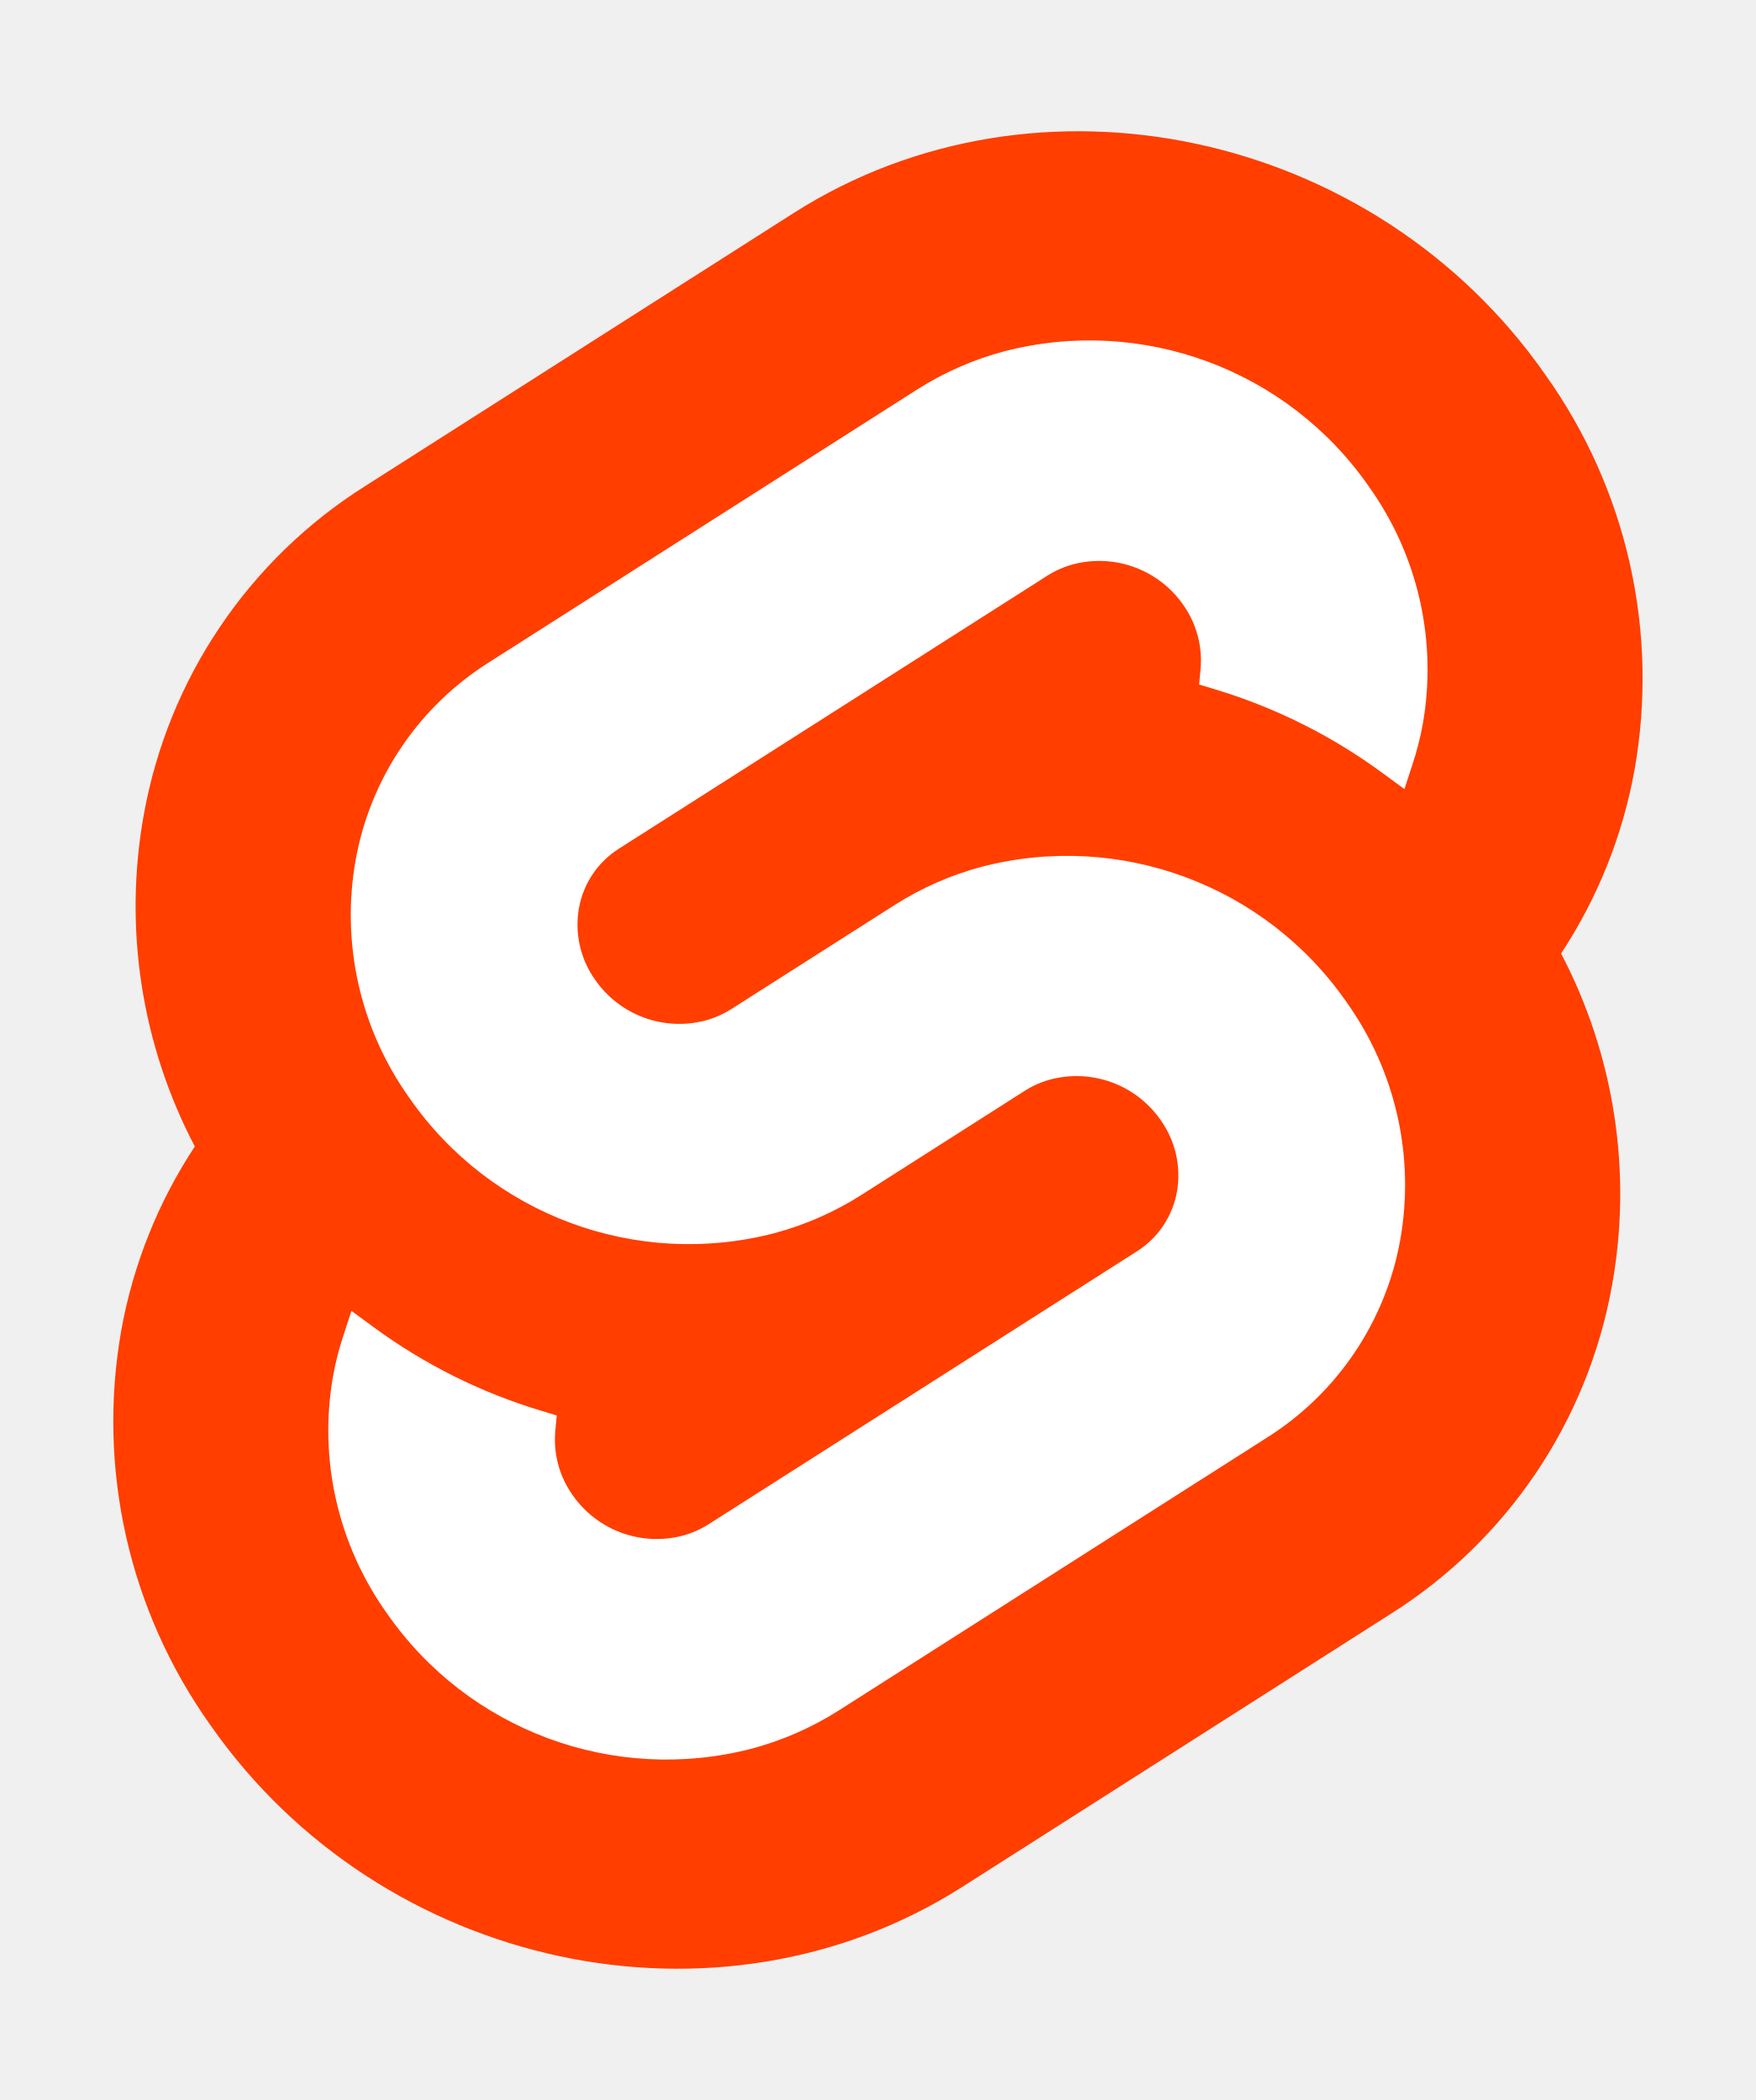
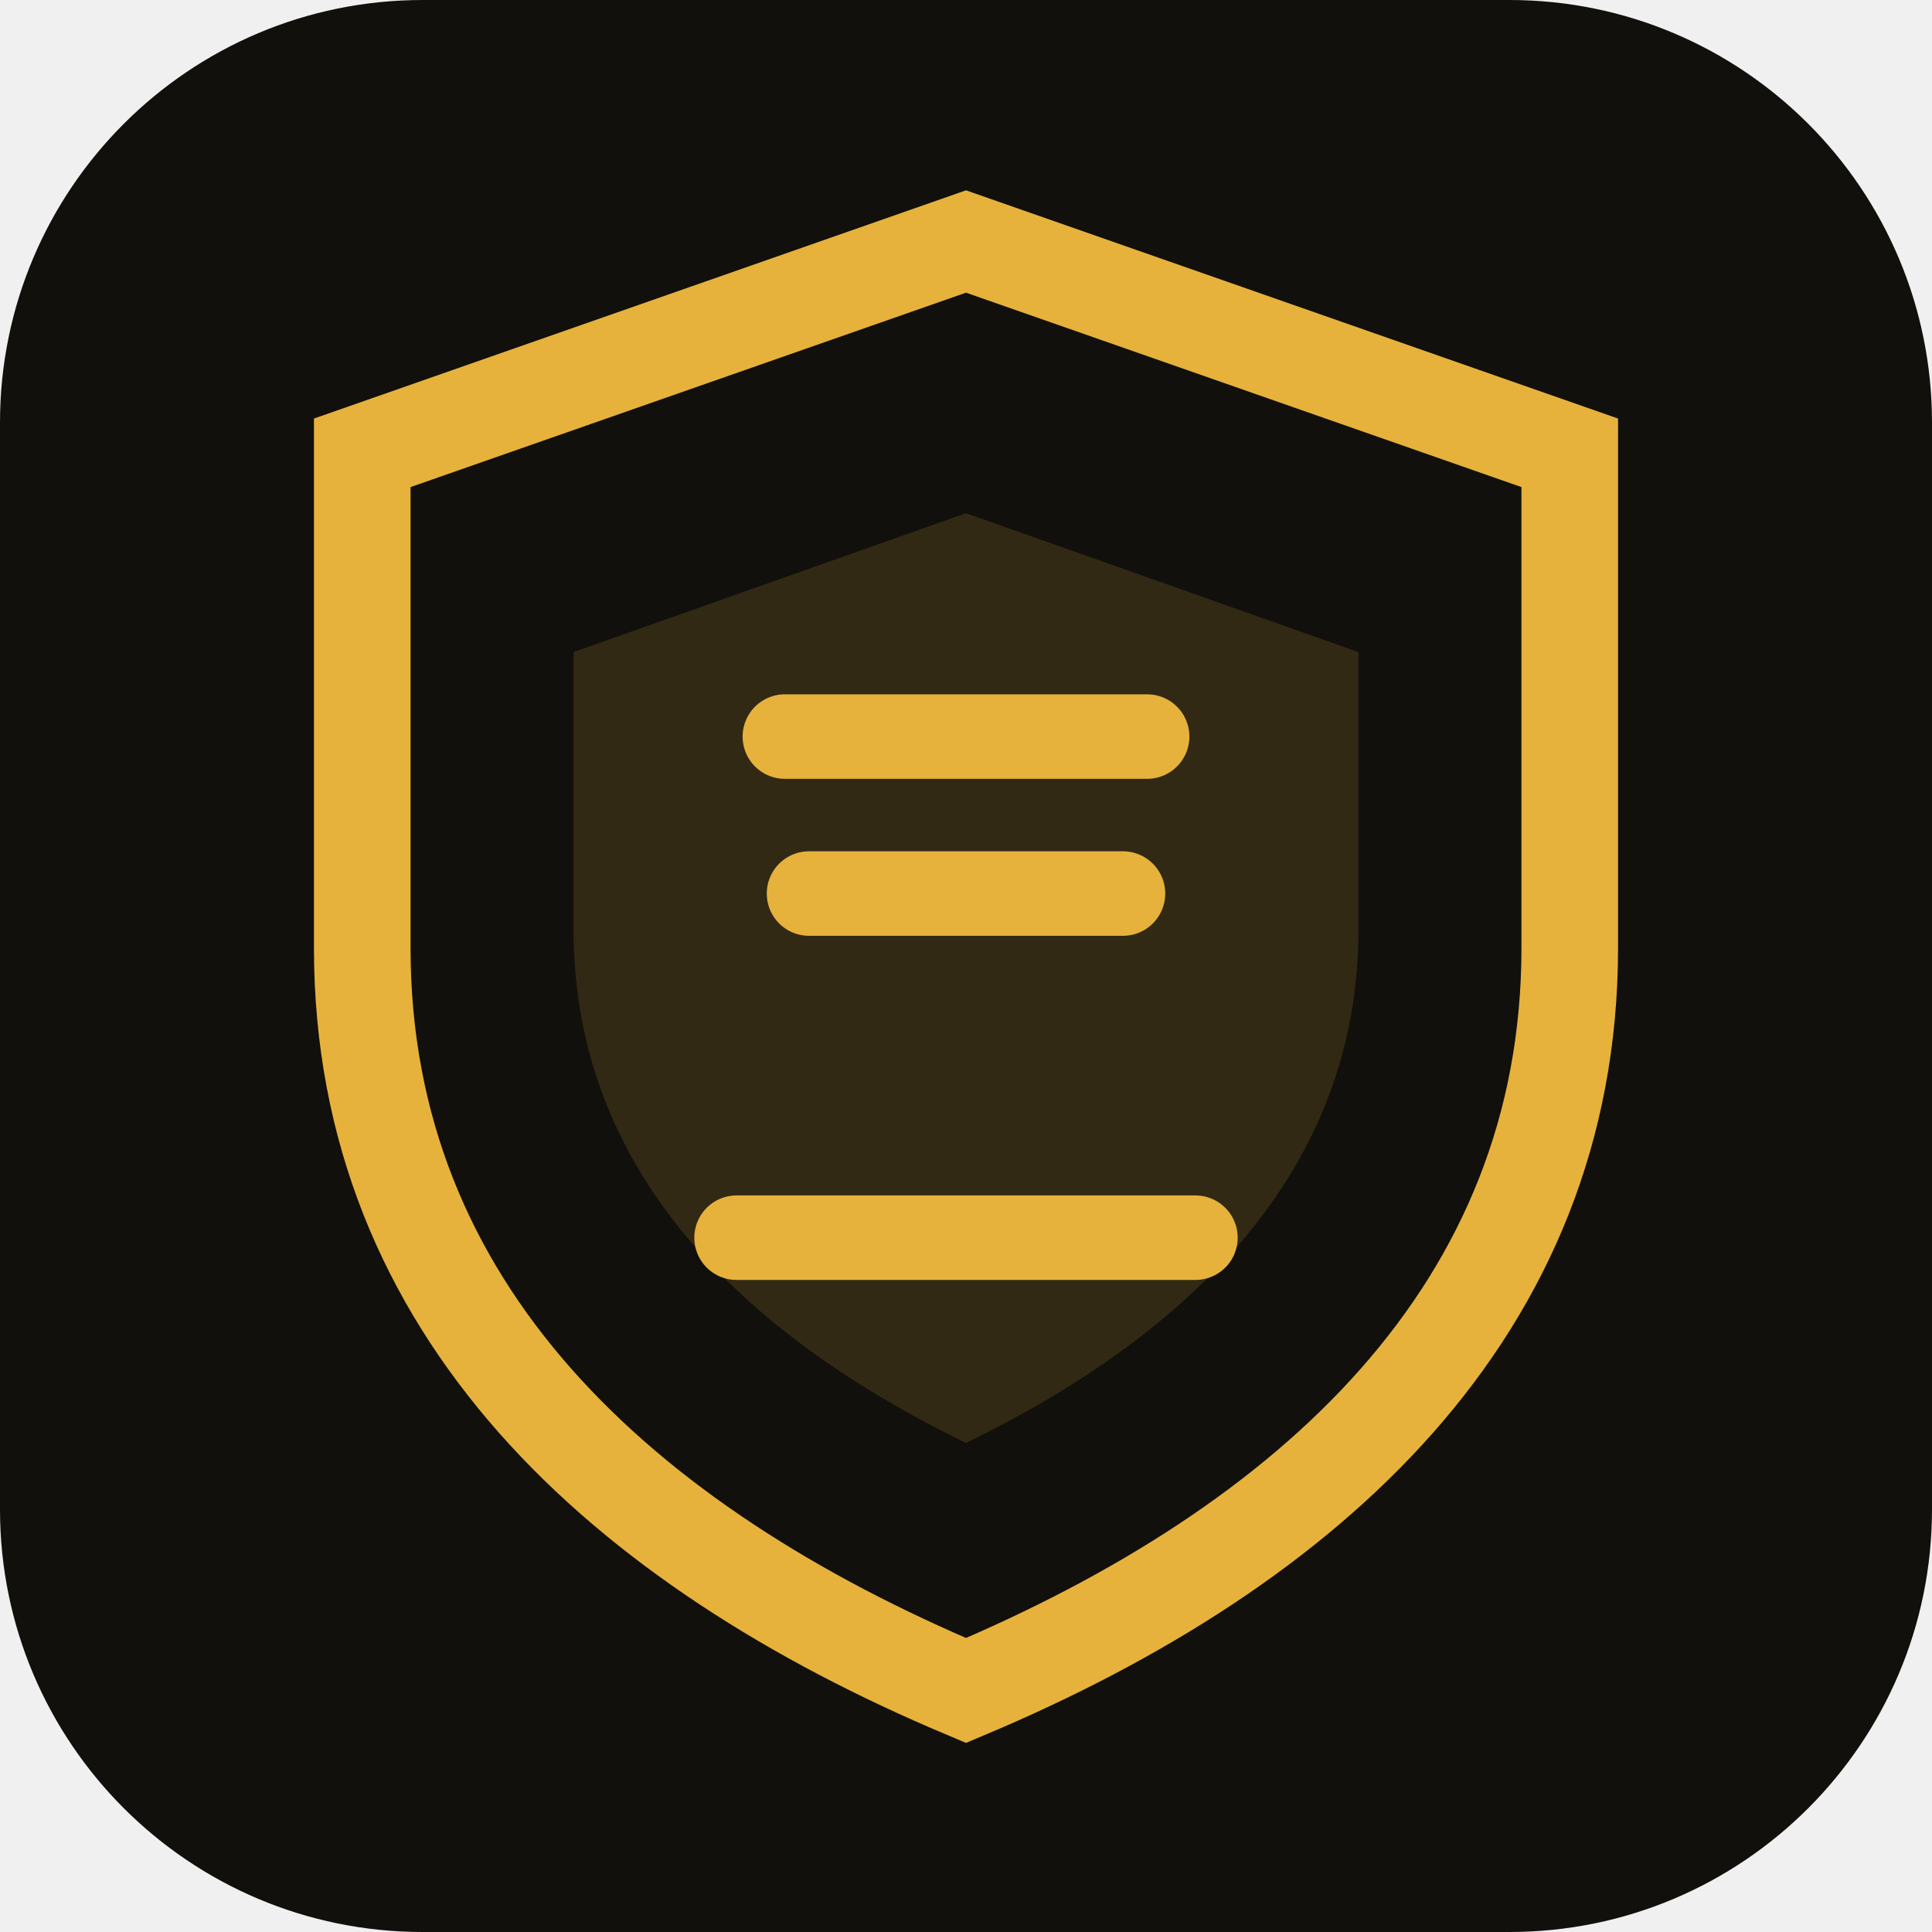
- <svg xmlns="http://www.w3.org/2000/svg" width="107" height="128" viewBox="0 0 107 128">
-   <path d="M94.157 22.819c-10.4-14.885-30.94-19.297-45.792-9.835L22.282 29.608A29.92 29.92 0 0 0 8.764 49.65a31.5 31.5 0 0 0 3.108 20.231 30 30 0 0 0-4.477 11.183 31.9 31.9 0 0 0 5.448 24.116c10.402 14.887 30.942 19.297 45.791 9.835l26.083-16.624A29.92 29.92 0 0 0 98.235 78.35a31.53 31.53 0 0 0-3.105-20.232 30 30 0 0 0 4.474-11.182 31.88 31.88 0 0 0-5.447-24.116" style="fill:#ff3e00" />
-   <path d="M45.817 106.582a20.72 20.72 0 0 1-22.237-8.243 19.17 19.17 0 0 1-3.277-14.503 18 18 0 0 1 .624-2.435l.49-1.498 1.337.981a33.6 33.6 0 0 0 10.203 5.098l.97.294-.09.968a5.85 5.85 0 0 0 1.052 3.878 6.24 6.24 0 0 0 6.695 2.485 5.8 5.8 0 0 0 1.603-.704L69.27 76.28a5.43 5.43 0 0 0 2.45-3.631 5.8 5.8 0 0 0-.987-4.371 6.24 6.24 0 0 0-6.698-2.487 5.7 5.7 0 0 0-1.6.704l-9.953 6.345a19 19 0 0 1-5.296 2.326 20.72 20.72 0 0 1-22.237-8.243 19.17 19.17 0 0 1-3.277-14.502 17.99 17.99 0 0 1 8.13-12.052l26.081-16.623a19 19 0 0 1 5.3-2.329 20.72 20.72 0 0 1 22.237 8.243 19.17 19.17 0 0 1 3.277 14.503 18 18 0 0 1-.624 2.435l-.49 1.498-1.337-.98a33.6 33.6 0 0 0-10.203-5.1l-.97-.294.09-.968a5.86 5.86 0 0 0-1.052-3.878 6.24 6.24 0 0 0-6.696-2.485 5.8 5.8 0 0 0-1.602.704L37.73 51.72a5.42 5.42 0 0 0-2.449 3.63 5.79 5.79 0 0 0 .986 4.372 6.24 6.24 0 0 0 6.698 2.486 5.8 5.8 0 0 0 1.602-.704l9.952-6.342a19 19 0 0 1 5.295-2.328 20.72 20.72 0 0 1 22.237 8.242 19.17 19.17 0 0 1 3.277 14.503 18 18 0 0 1-8.13 12.053l-26.081 16.622a19 19 0 0 1-5.3 2.328" style="fill:#fff" />
+ <svg xmlns="http://www.w3.org/2000/svg" viewBox="0 0 32 32">
+   <rect width="32" height="32" rx="7" fill="#12100c" />
+   <path d="M16 4l10 3.5v8.2c0 6-4.3 9.9-10 12.3-5.7-2.4-10-6.3-10-12.3V7.5L16 4z" fill="none" stroke="#e6b23c" stroke-width="1.6" />
+   <path d="M16 8.5l6.5 2.3v4.6c0 4-2.8 6.7-6.5 8.5-3.7-1.8-6.5-4.5-6.5-8.5v-4.6L16 8.5z" fill="#e6b23c" opacity=".15" />
+   <path d="M12.2 20.5h7.6M13 12.2h6M13.4 14.8h5.2" stroke="#e6b23c" stroke-width="1.4" stroke-linecap="round" />
</svg>
